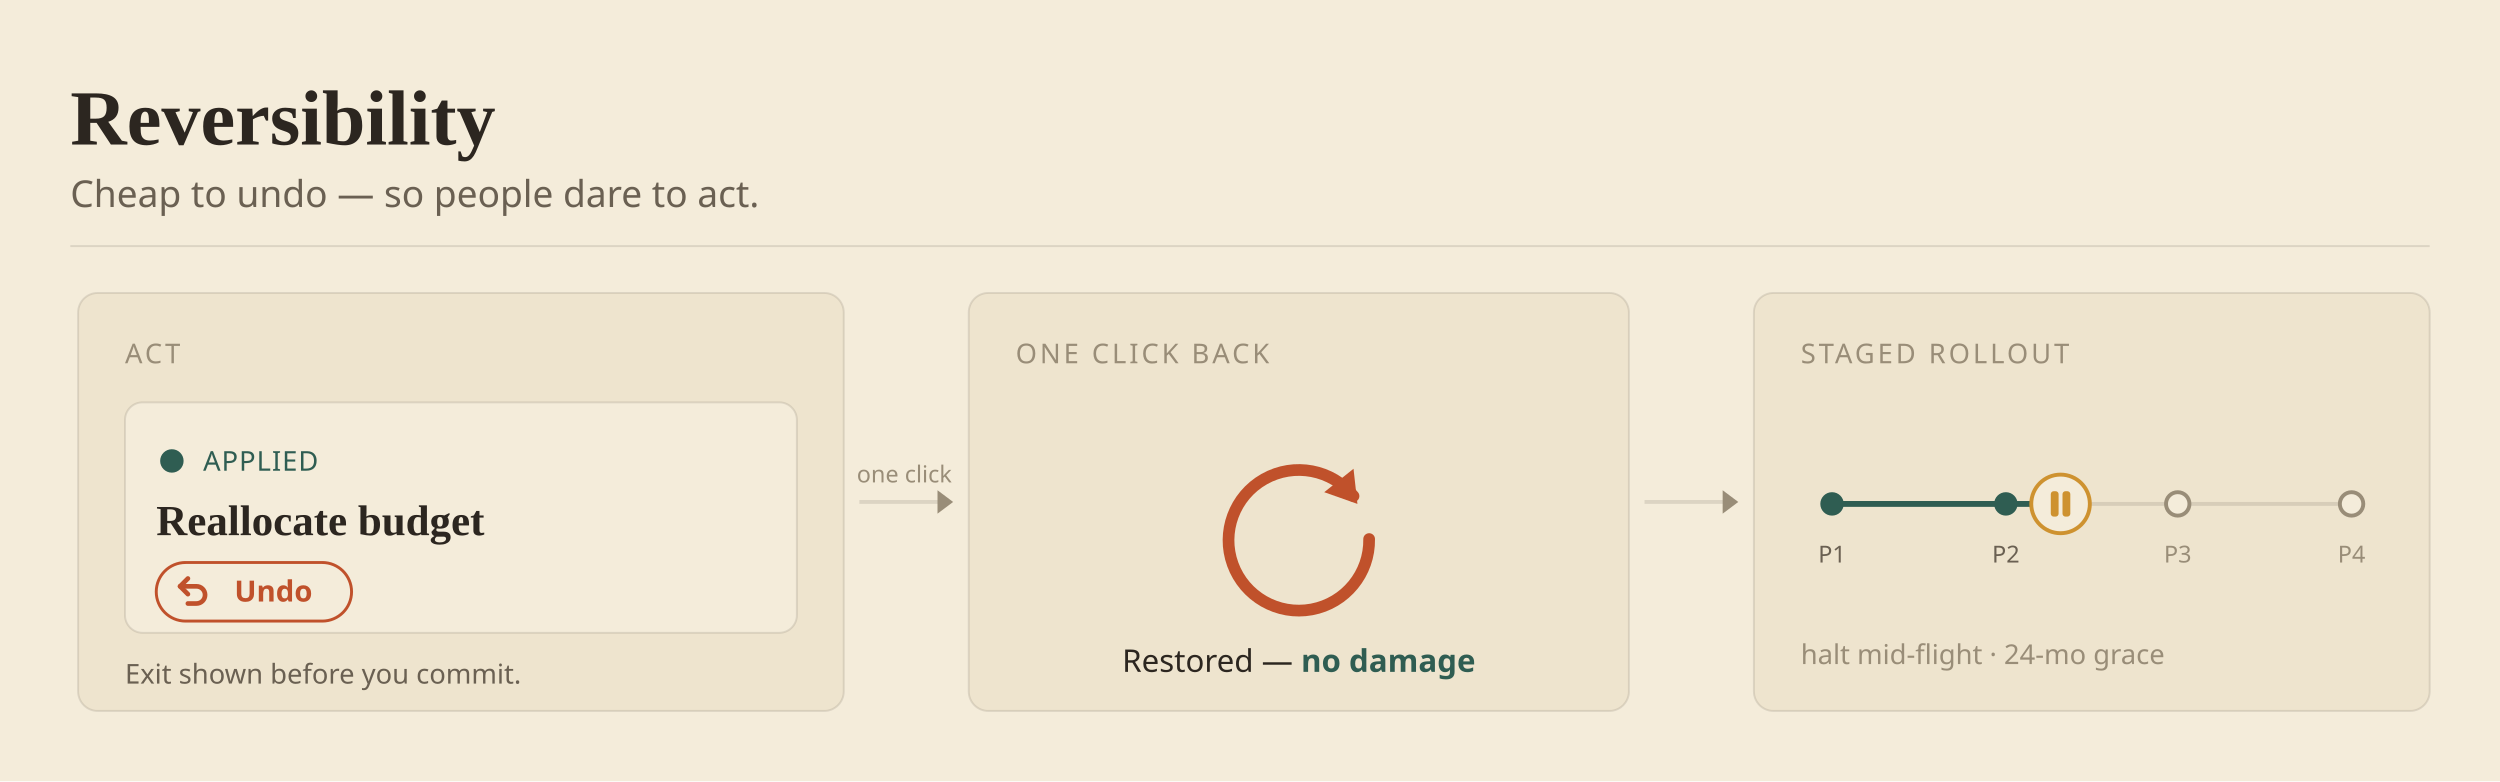
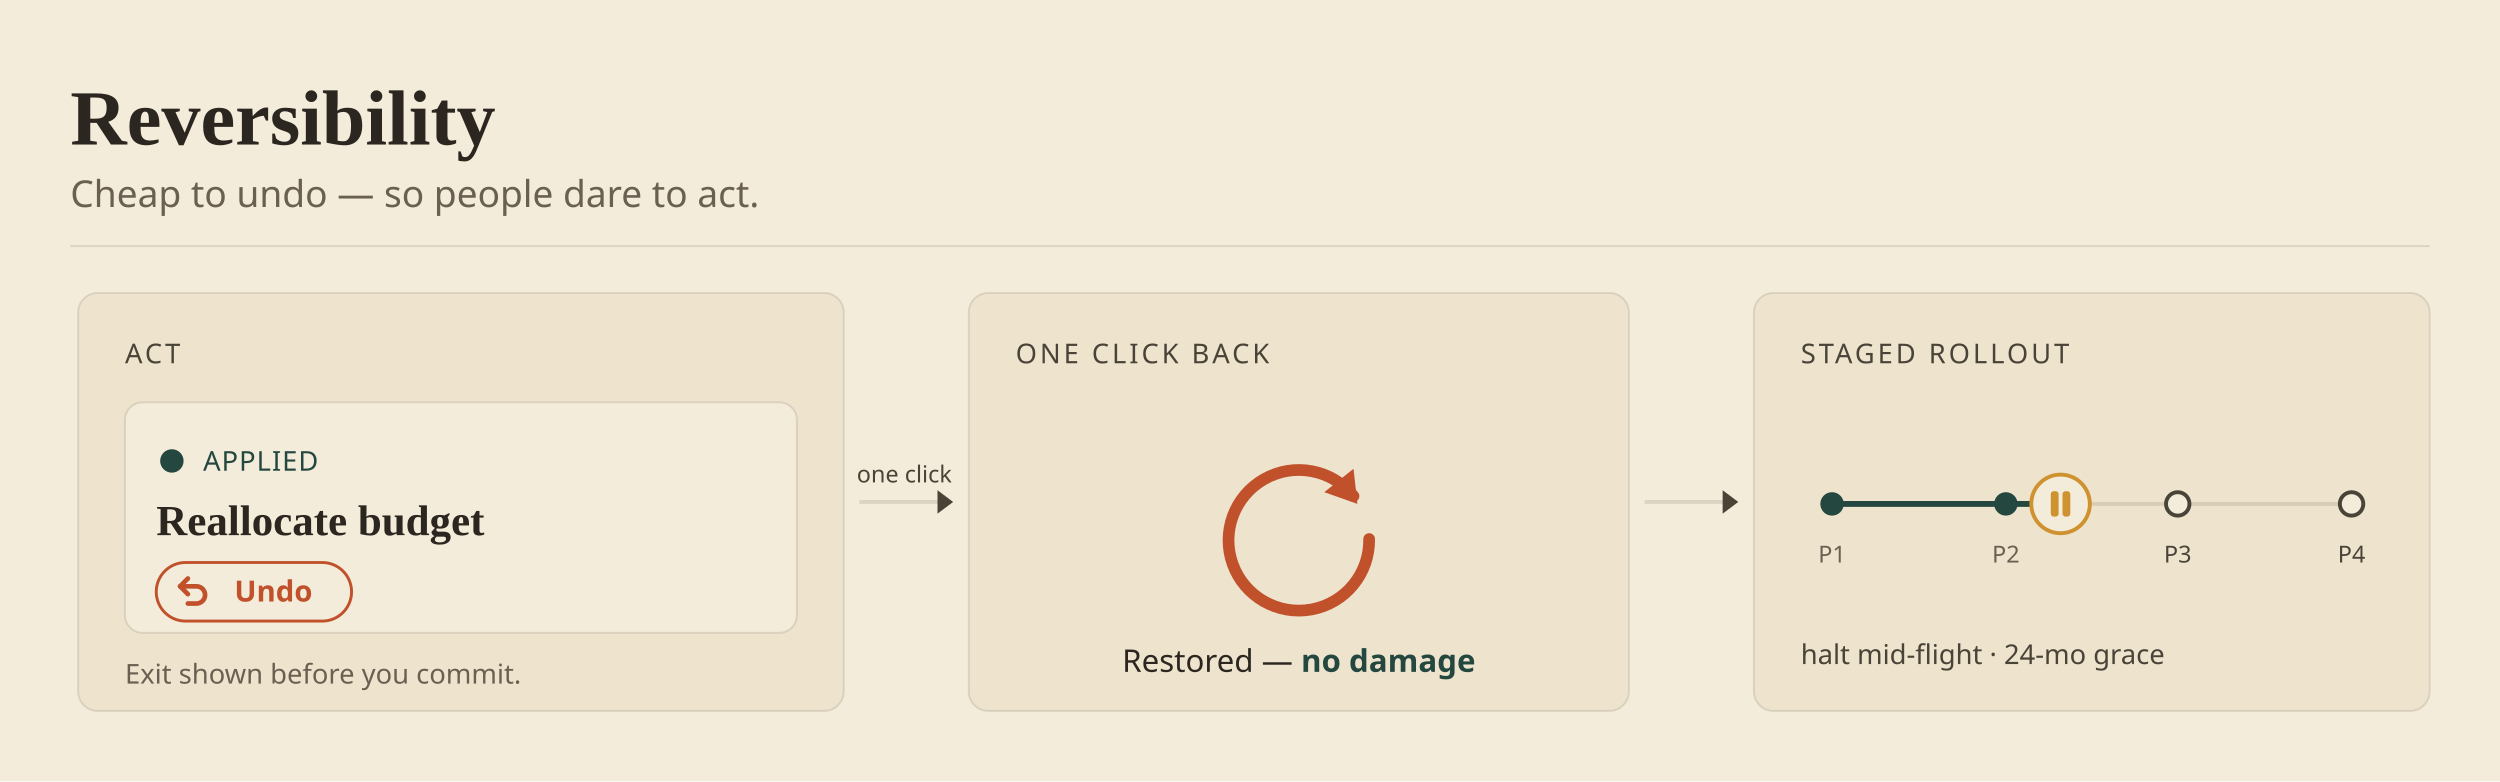
<svg xmlns="http://www.w3.org/2000/svg" viewBox="0 0 1280 400" preserveAspectRatio="xMidYMid meet" role="img" aria-labelledby="t d">
  <rect x="0" y="0" width="1280" height="400" fill="#F4ECDA" />
  <text x="36" y="74" font-family="Georgia, 'Times New Roman', serif" font-size="40" font-weight="bold" fill="#2C2620">Reversibility</text>
  <text x="36" y="106" font-family="ui-sans-serif, system-ui, sans-serif" font-size="19" fill="#6A6052">Cheap to undo — so people dare to act.</text>
  <line x1="36" y1="126" x2="1244" y2="126" stroke="rgba(44,38,32,0.12)" stroke-width="1" />
  <g transform="translate(40,150)">
    <rect x="0" y="0" width="392" height="214" rx="10" fill="#EEE4CE" stroke="rgba(44,38,32,0.12)" stroke-width="1" />
-     <text x="24" y="36" font-family="ui-sans-serif, system-ui, sans-serif" font-size="14" letter-spacing="1.5" fill="#998D78">ACT</text>
+     <text x="24" y="36" font-family="ui-sans-serif, system-ui, sans-serif" font-size="14" letter-spacing="1.5" fill="#494338">ACT</text>
    <rect x="24" y="56" width="344" height="118" rx="9" fill="#F4ECDA" stroke="rgba(44,38,32,0.12)" stroke-width="1" />
-     <circle cx="48" cy="86" r="6" fill="#2F5D52" />
-     <text x="64" y="91" font-family="ui-sans-serif, system-ui, sans-serif" font-size="14" letter-spacing="0.5" fill="#2F5D52">APPLIED</text>
+     <circle cx="48" cy="86" r="6" fill="#24473F" />
+     <text x="64" y="91" font-family="ui-sans-serif, system-ui, sans-serif" font-size="14" letter-spacing="0.5" fill="#24473F">APPLIED</text>
    <text x="40" y="124" font-family="Georgia, 'Times New Roman', serif" font-size="22" font-weight="bold" fill="#2C2620">Reallocate budget</text>
    <rect x="40" y="138" width="100" height="30" rx="15" fill="#F4ECDA" stroke="#C0512B" stroke-width="1.5" />
    <g transform="translate(49,143) scale(0.8)" fill="none" stroke="#C0512B" stroke-width="3" stroke-linecap="round" stroke-linejoin="round">
      <path d="M9 14 4 9l5-5" />
      <path d="M4 9h10.5a5.5 5.5 0 0 1 0 11H9" />
    </g>
    <text x="80" y="158" font-family="ui-sans-serif, system-ui, sans-serif" font-size="15" font-weight="bold" fill="#C0512B">Undo</text>
    <text x="24" y="200" font-family="ui-sans-serif, system-ui, sans-serif" font-size="14" fill="#6A6052">Exit shown before you commit.</text>
  </g>
  <path d="M 440 257 H 486" fill="none" stroke="rgba(44,38,32,0.12)" stroke-width="2" />
-   <path d="M 480 251 L 488 257 L 480 263 Z" fill="#998D78" />
-   <text x="463" y="247" text-anchor="middle" font-family="ui-sans-serif, system-ui, sans-serif" font-size="12" fill="#998D78">one click</text>
+   <path d="M 480 251 L 488 257 L 480 263 Z" fill="#494338" />
+   <text x="463" y="247" text-anchor="middle" font-family="ui-sans-serif, system-ui, sans-serif" font-size="12" fill="#494338">one click</text>
  <g transform="translate(496,150)">
    <rect x="0" y="0" width="338" height="214" rx="10" fill="#EEE4CE" stroke="rgba(44,38,32,0.12)" stroke-width="1" />
-     <text x="24" y="36" font-family="ui-sans-serif, system-ui, sans-serif" font-size="14" letter-spacing="1.5" fill="#998D78">ONE CLICK BACK</text>
+     <text x="24" y="36" font-family="ui-sans-serif, system-ui, sans-serif" font-size="14" letter-spacing="1.5" fill="#494338">ONE CLICK BACK</text>
    <g transform="translate(169,118)">
      <path d="M 28 -14 A 36 36 0 1 0 36 8" fill="none" stroke="#C0512B" stroke-width="6" stroke-linecap="round" />
      <path d="M 28 -28 L 30 -10 L 13 -16 Z" fill="#C0512B" />
    </g>
-     <text x="169" y="194" text-anchor="middle" font-family="ui-sans-serif, system-ui, sans-serif" font-size="16" fill="#2C2620">Restored — <tspan font-weight="bold" fill="#2F5D52">no damage</tspan>
+     <text x="169" y="194" text-anchor="middle" font-family="ui-sans-serif, system-ui, sans-serif" font-size="16" fill="#2C2620">Restored — <tspan font-weight="bold" fill="#24473F">no damage</tspan>
    </text>
  </g>
  <path d="M 842 257 H 888" fill="none" stroke="rgba(44,38,32,0.12)" stroke-width="2" />
-   <path d="M 882 251 L 890 257 L 882 263 Z" fill="#998D78" />
+   <path d="M 882 251 L 890 257 L 882 263 Z" fill="#494338" />
  <g transform="translate(898,150)">
    <rect x="0" y="0" width="346" height="214" rx="10" fill="#EEE4CE" stroke="rgba(44,38,32,0.12)" stroke-width="1" />
-     <text x="24" y="36" font-family="ui-sans-serif, system-ui, sans-serif" font-size="14" letter-spacing="1.5" fill="#998D78">STAGED ROLLOUT</text>
+     <text x="24" y="36" font-family="ui-sans-serif, system-ui, sans-serif" font-size="14" letter-spacing="1.5" fill="#494338">STAGED ROLLOUT</text>
    <line x1="40" y1="108" x2="306" y2="108" stroke="rgba(44,38,32,0.12)" stroke-width="2" />
-     <line x1="40" y1="108" x2="157" y2="108" stroke="#2F5D52" stroke-width="3" stroke-linecap="round" />
-     <circle cx="40" cy="108" r="6" fill="#2F5D52" />
+     <line x1="40" y1="108" x2="157" y2="108" stroke="#24473F" stroke-width="3" stroke-linecap="round" />
+     <circle cx="40" cy="108" r="6" fill="#24473F" />
    <text x="40" y="138" text-anchor="middle" font-family="ui-sans-serif, system-ui, sans-serif" font-size="12" fill="#6A6052">P1</text>
-     <circle cx="129" cy="108" r="6" fill="#2F5D52" />
+     <circle cx="129" cy="108" r="6" fill="#24473F" />
    <text x="129" y="138" text-anchor="middle" font-family="ui-sans-serif, system-ui, sans-serif" font-size="12" fill="#6A6052">P2</text>
-     <circle cx="217" cy="108" r="6" fill="#F4ECDA" stroke="#998D78" stroke-width="2" />
-     <text x="217" y="138" text-anchor="middle" font-family="ui-sans-serif, system-ui, sans-serif" font-size="12" fill="#998D78">P3</text>
-     <circle cx="306" cy="108" r="6" fill="#F4ECDA" stroke="#998D78" stroke-width="2" />
-     <text x="306" y="138" text-anchor="middle" font-family="ui-sans-serif, system-ui, sans-serif" font-size="12" fill="#998D78">P4</text>
+     <circle cx="217" cy="108" r="6" fill="#F4ECDA" stroke="#494338" stroke-width="2" />
+     <text x="217" y="138" text-anchor="middle" font-family="ui-sans-serif, system-ui, sans-serif" font-size="12" fill="#494338">P3</text>
+     <circle cx="306" cy="108" r="6" fill="#F4ECDA" stroke="#494338" stroke-width="2" />
+     <text x="306" y="138" text-anchor="middle" font-family="ui-sans-serif, system-ui, sans-serif" font-size="12" fill="#494338">P4</text>
    <circle cx="157" cy="108" r="15" fill="#F4ECDA" stroke="#CE9230" stroke-width="2" />
    <rect x="152" y="101.5" width="4" height="13" rx="1.5" fill="#CE9230" />
    <rect x="158" y="101.5" width="4" height="13" rx="1.5" fill="#CE9230" />
-     <text x="24" y="190" font-family="ui-sans-serif, system-ui, sans-serif" font-size="14" fill="#998D78">halt mid-flight · 24-mo grace</text>
+     <text x="24" y="190" font-family="ui-sans-serif, system-ui, sans-serif" font-size="14" fill="#494338">halt mid-flight · 24-mo grace</text>
  </g>
</svg>
